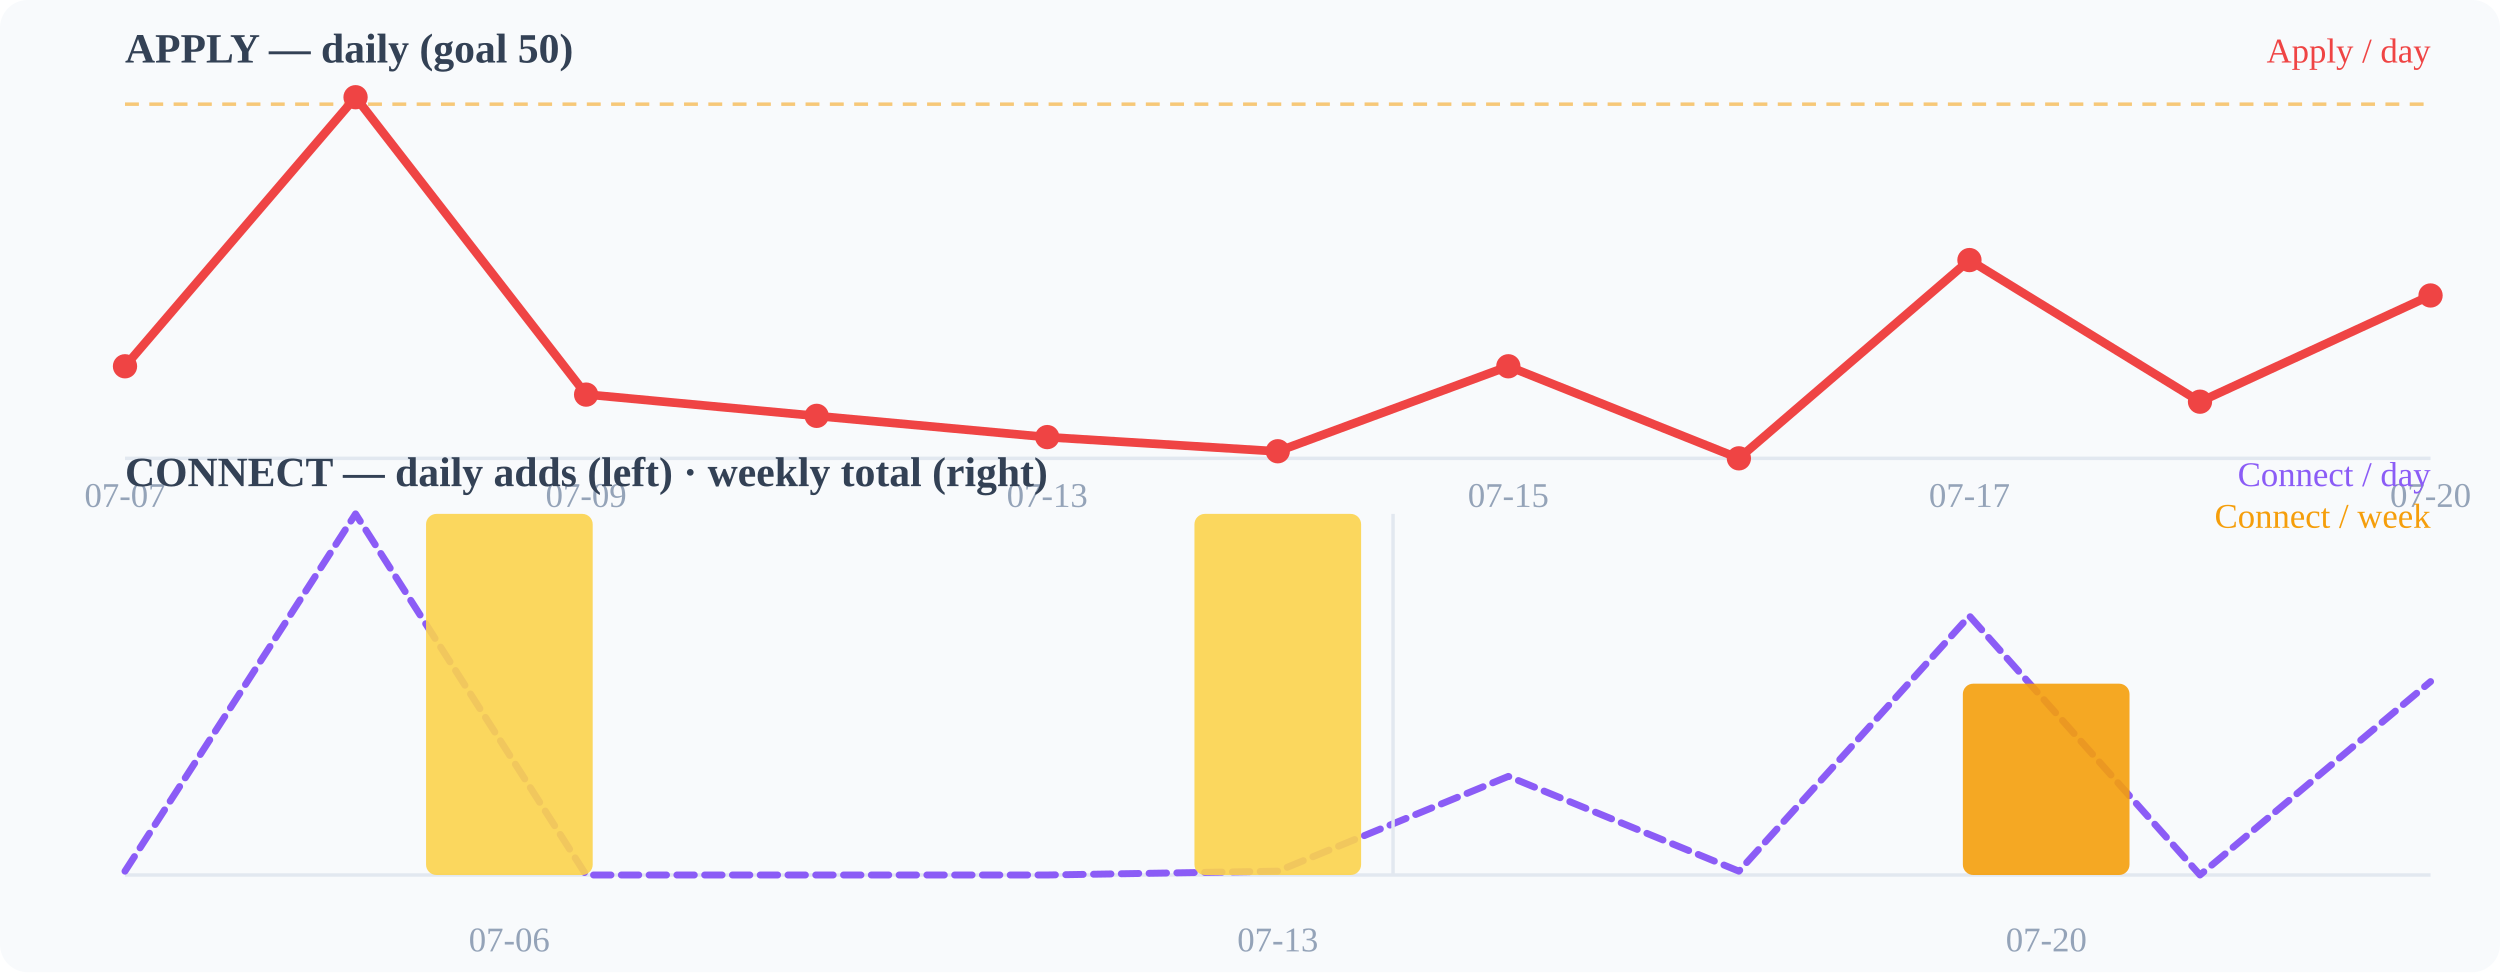
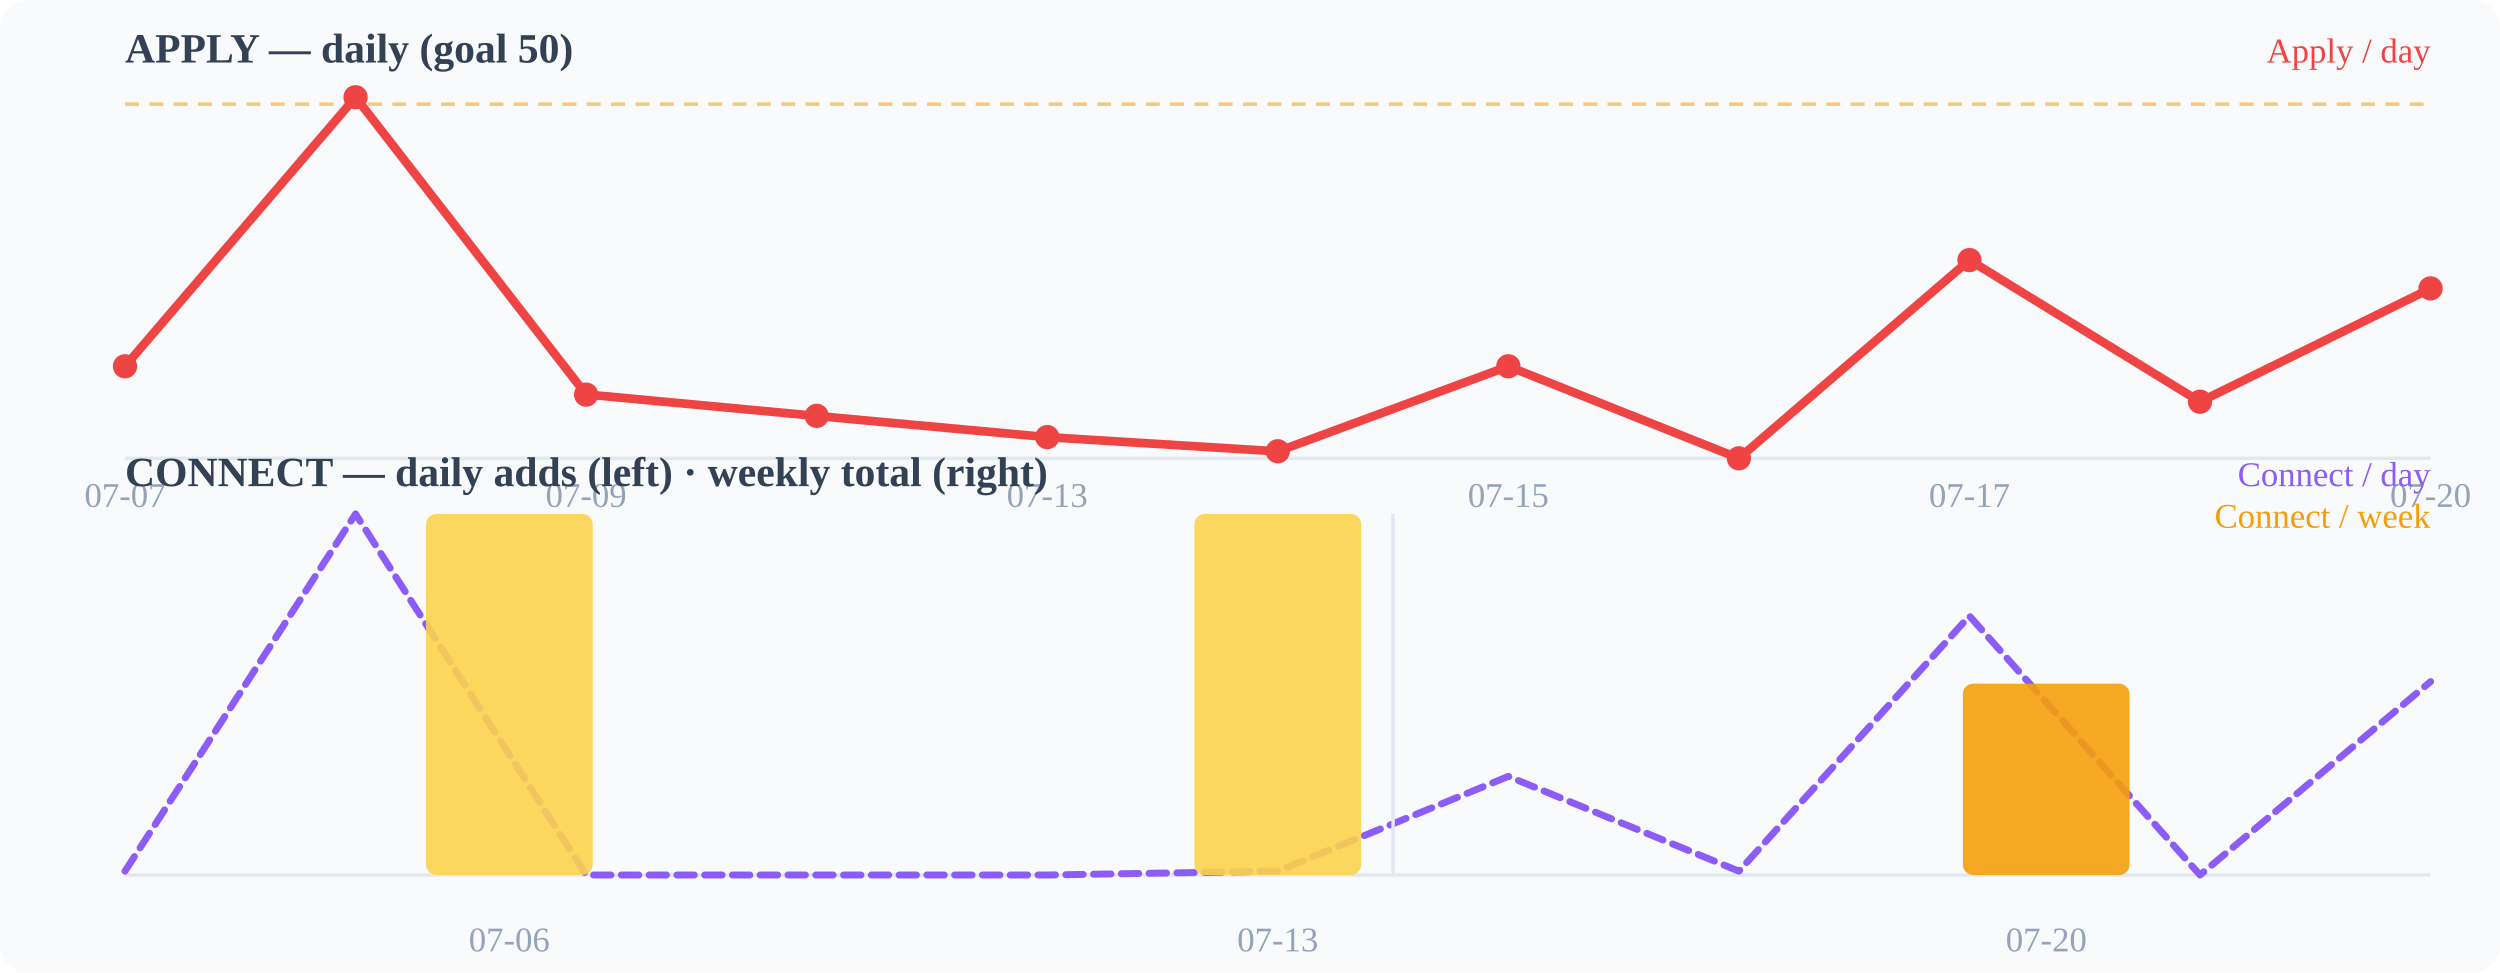
<svg xmlns="http://www.w3.org/2000/svg" width="720" height="280" viewBox="0 0 720 280">
  <rect width="720" height="280" fill="#f8fafc" rx="8" />
  <text x="36" y="18" font-size="12" font-weight="600" fill="#334155">APPLY — daily (goal 50)</text>
  <line x1="36" y1="132" x2="700" y2="132" stroke="#e2e8f0" stroke-width="1" />
  <line x1="36" y1="30.0" x2="700" y2="30.0" stroke="#f59e0b" stroke-width="1" stroke-dasharray="4 3" opacity="0.55" />
-   <polyline points="36.0,105.5 102.4,28.0 168.8,113.6 235.2,119.8 301.6,125.9 368.0,130.0 434.4,105.5 500.8,132.0 567.2,74.9 633.6,115.7 700.0,85.1" fill="none" stroke="#ef4444" stroke-width="2.5" stroke-linecap="round" stroke-linejoin="round" />
+   <polyline points="36.0,105.5 102.4,28.0 168.8,113.6 235.2,119.8 301.6,125.9 368.0,130.0 434.4,105.5 500.8,132.0 567.2,74.9 633.6,115.7 700.0,83.1" fill="none" stroke="#ef4444" stroke-width="2.5" stroke-linecap="round" stroke-linejoin="round" />
  <circle cx="36" cy="105.49" r="3.5" fill="#ef4444" />
  <circle cx="102.4" cy="28" r="3.5" fill="#ef4444" />
  <circle cx="168.8" cy="113.647" r="3.5" fill="#ef4444" />
  <circle cx="235.2" cy="119.765" r="3.5" fill="#ef4444" />
  <circle cx="301.6" cy="125.882" r="3.5" fill="#ef4444" />
  <circle cx="368" cy="129.961" r="3.5" fill="#ef4444" />
  <circle cx="434.4" cy="105.49" r="3.5" fill="#ef4444" />
  <circle cx="500.8" cy="132" r="3.5" fill="#ef4444" />
  <circle cx="567.2" cy="74.902" r="3.5" fill="#ef4444" />
  <circle cx="633.6" cy="115.686" r="3.5" fill="#ef4444" />
-   <circle cx="700" cy="85.098" r="3.5" fill="#ef4444" />
+   <circle cx="700" cy="83.059" r="3.5" fill="#ef4444" />
  <text x="36" y="146" font-size="10" fill="#94a3b8" text-anchor="middle">07-07</text>
  <text x="168.8" y="146" font-size="10" fill="#94a3b8" text-anchor="middle">07-09</text>
  <text x="301.6" y="146" font-size="10" fill="#94a3b8" text-anchor="middle">07-13</text>
  <text x="434.4" y="146" font-size="10" fill="#94a3b8" text-anchor="middle">07-15</text>
  <text x="567.2" y="146" font-size="10" fill="#94a3b8" text-anchor="middle">07-17</text>
  <text x="700" y="146" font-size="10" fill="#94a3b8" text-anchor="middle">07-20</text>
  <text x="36" y="140" font-size="12" font-weight="600" fill="#334155">CONNECT — daily adds (left) · weekly total (right)</text>
  <line x1="36" y1="252" x2="700" y2="252" stroke="#e2e8f0" stroke-width="1" />
  <polyline points="36.0,250.9 102.4,148.0 168.8,252.0 235.2,252.0 301.6,252.0 368.0,250.9 434.4,223.6 500.8,250.9 567.2,177.4 633.6,252.0 700.0,196.3" fill="none" stroke="#8b5cf6" stroke-width="2" stroke-linecap="round" stroke-linejoin="round" stroke-dasharray="5 3" />
  <rect x="122.7" y="148.0" width="48" height="104.0" rx="3" fill="#fcd34d" opacity="0.9" />
  <rect x="344.0" y="148.0" width="48" height="104.0" rx="3" fill="#fcd34d" opacity="0.9" />
  <rect x="565.3" y="196.9" width="48" height="55.1" rx="3" fill="#f59e0b" opacity="0.9" />
  <line x1="401.2" y1="148" x2="401.2" y2="252" stroke="#e2e8f0" stroke-width="1" />
  <text x="146.667" y="274" font-size="10" fill="#94a3b8" text-anchor="middle">07-06</text>
  <text x="368" y="274" font-size="10" fill="#94a3b8" text-anchor="middle">07-13</text>
  <text x="589.333" y="274" font-size="10" fill="#94a3b8" text-anchor="middle">07-20</text>
  <text x="700" y="18" font-size="10" fill="#ef4444" text-anchor="end">Apply / day</text>
  <text x="700" y="140" font-size="10" fill="#8b5cf6" text-anchor="end">Connect / day</text>
  <text x="700" y="152" font-size="10" fill="#f59e0b" text-anchor="end">Connect / week</text>
</svg>
